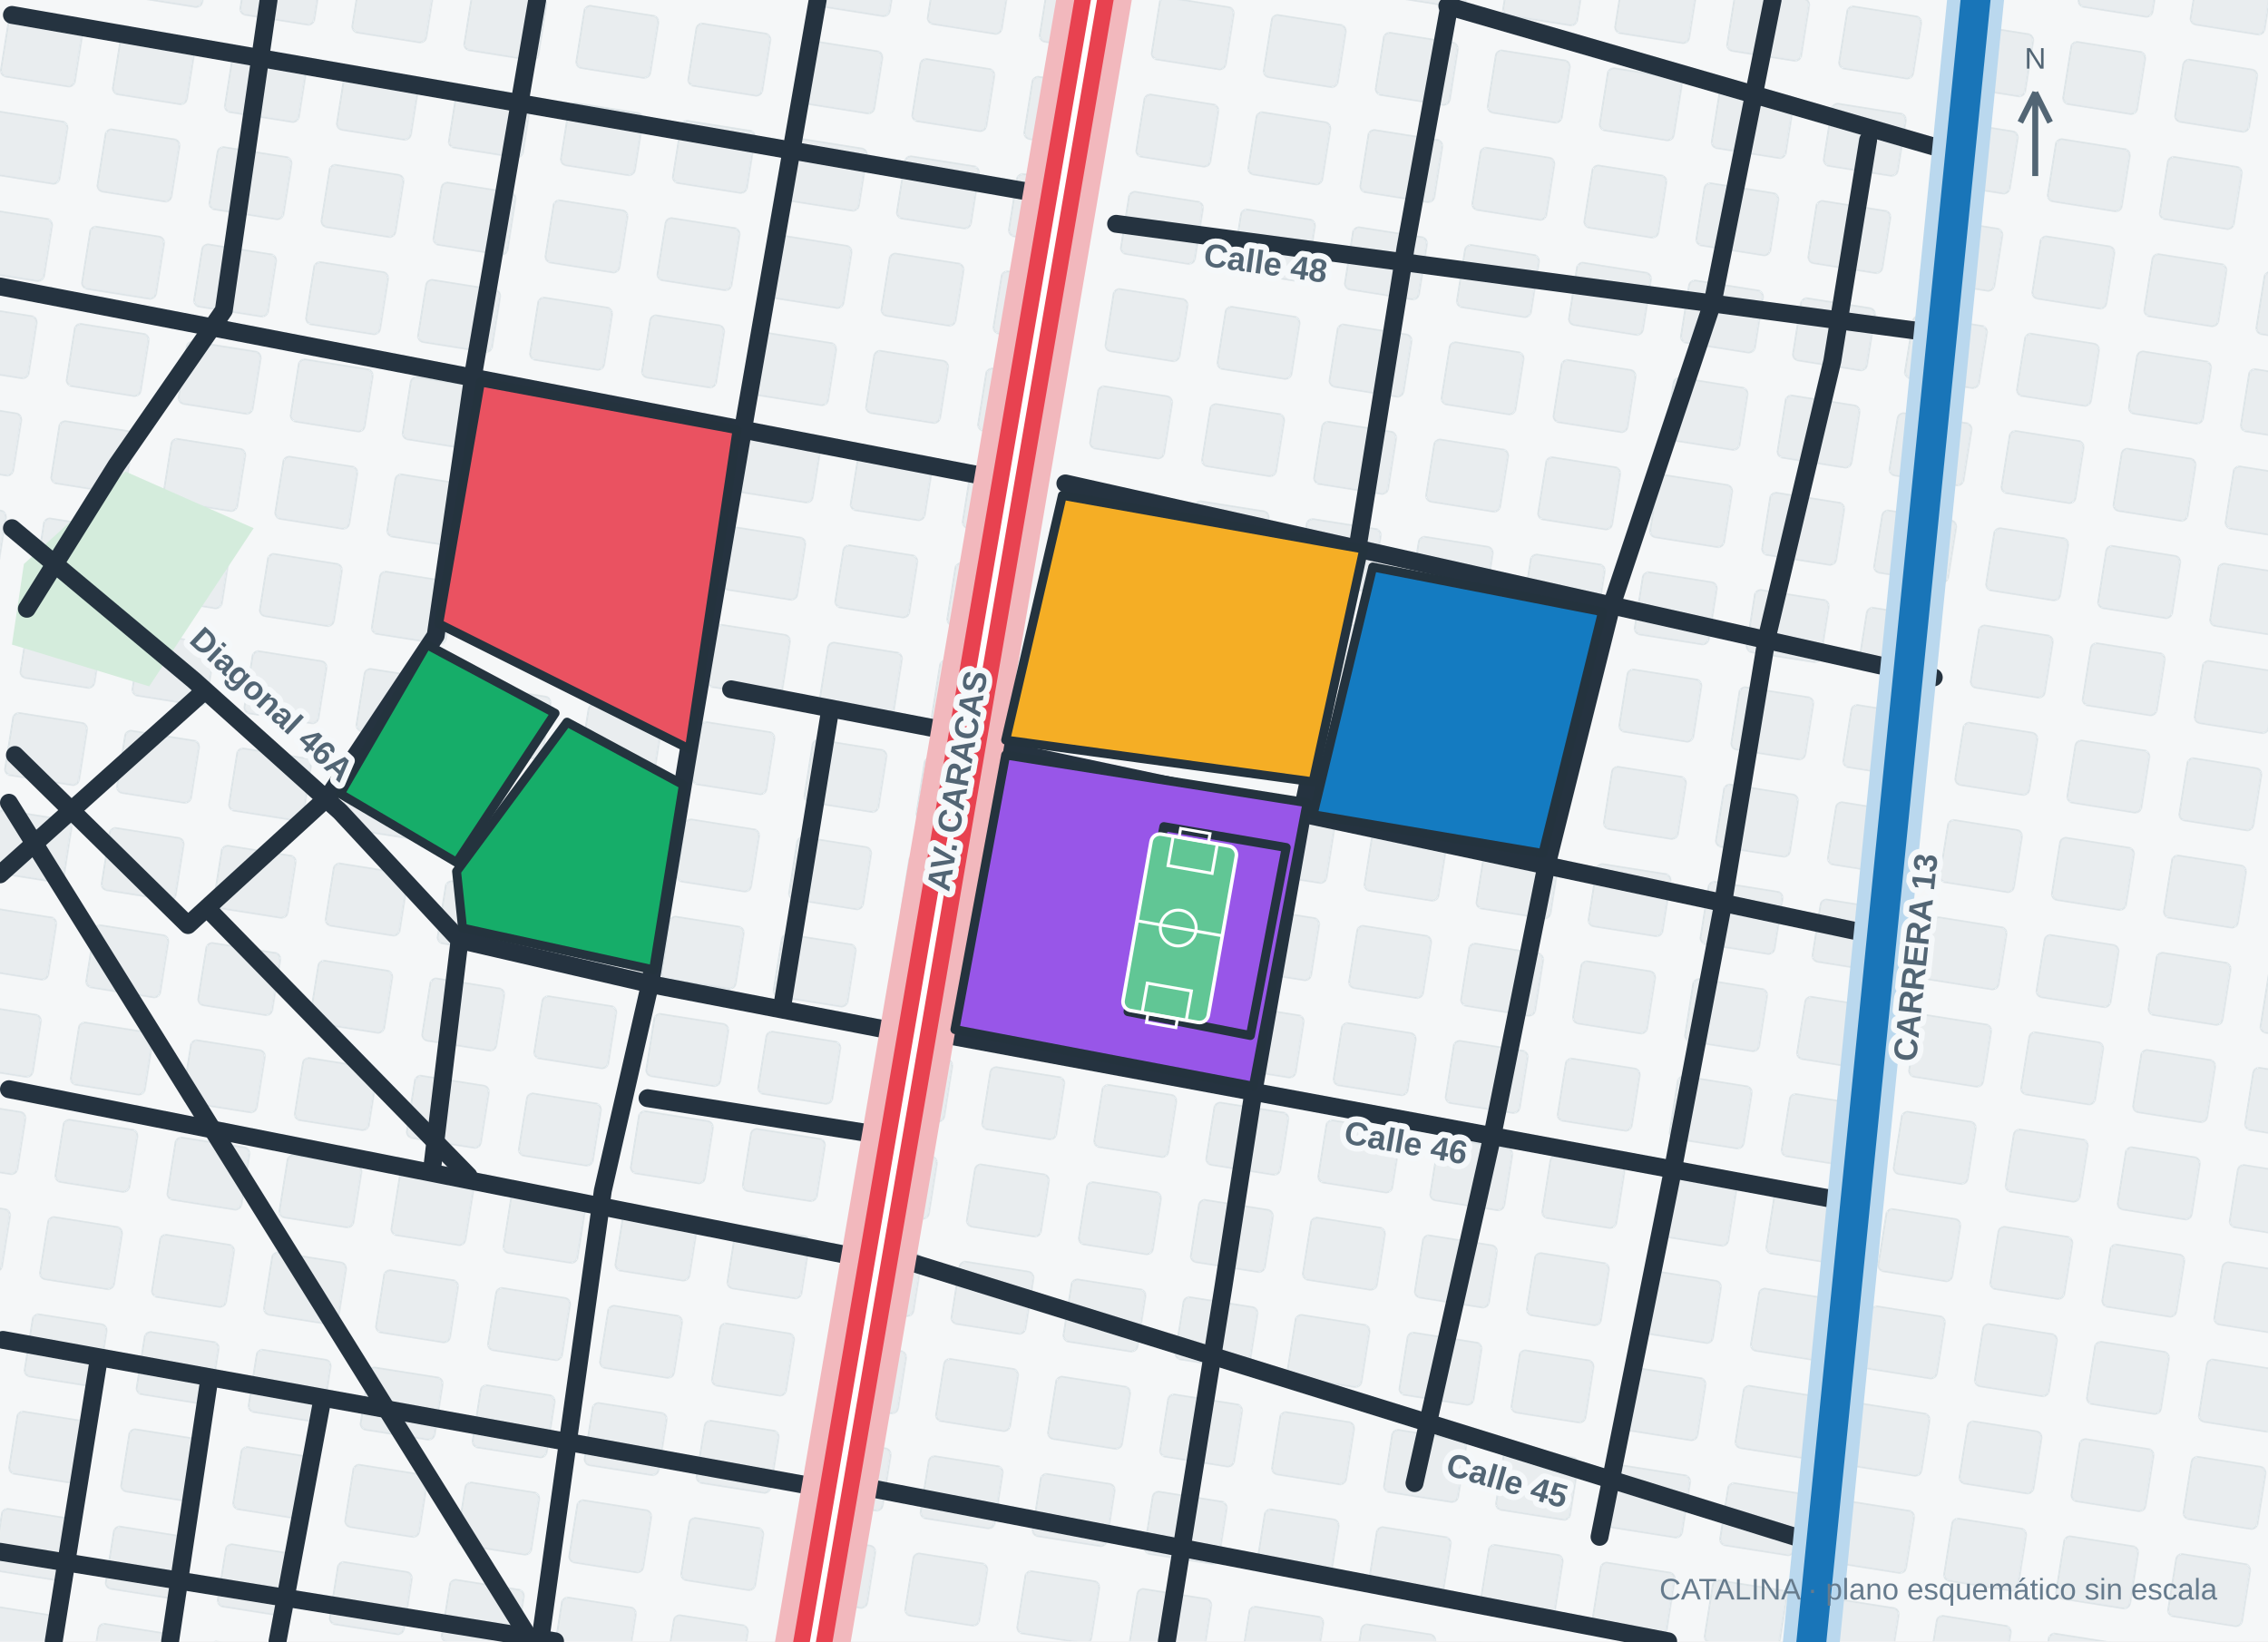
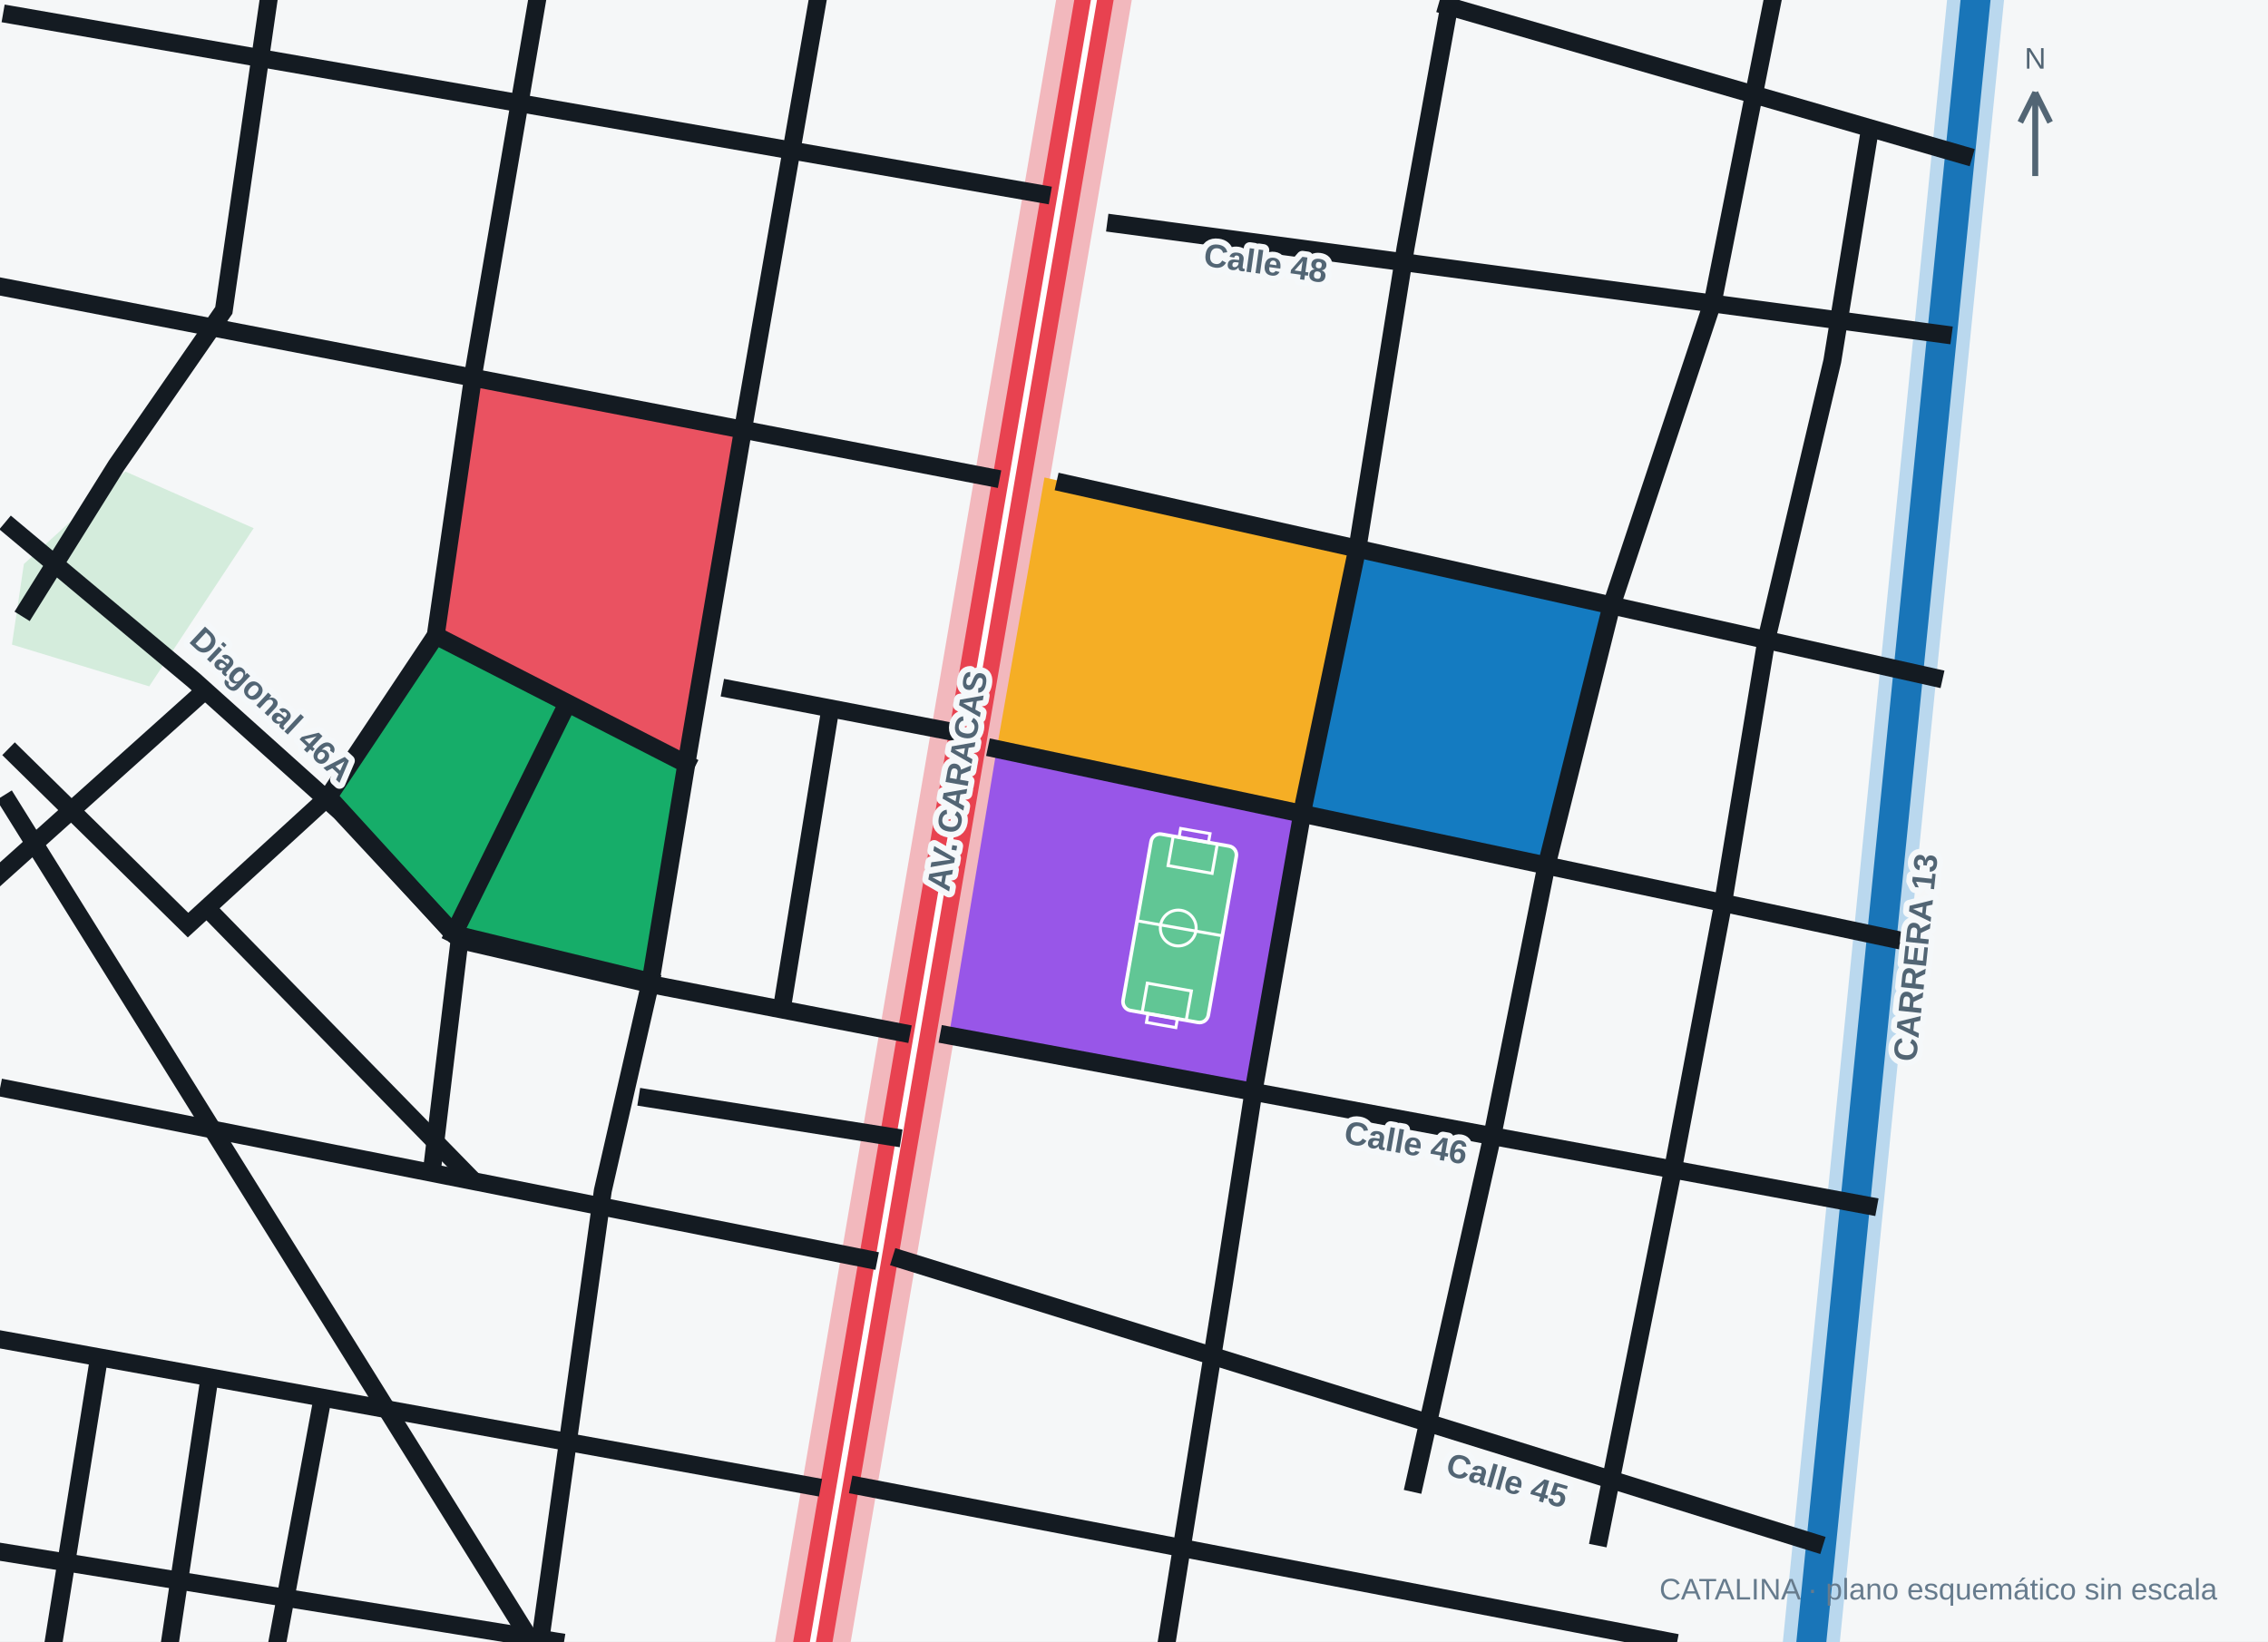
<svg xmlns="http://www.w3.org/2000/svg" width="760" height="550" viewBox="0 0 760 550">
  <defs>
    <pattern id="blocks" width="38" height="33" patternUnits="userSpaceOnUse" patternTransform="rotate(9)">
      <rect x="4" y="4" width="25" height="21" rx="2" fill="#e9edef" stroke="#dde4e7" stroke-width=".6" />
    </pattern>
-     <style>text{font-family:Arial,sans-serif}.road{fill:none;stroke:#253340;stroke-width:6;stroke-linejoin:round;stroke-linecap:round}.street{font-size:11px;fill:#526574;font-weight:600;paint-order:stroke;stroke:#f5f8fa;stroke-width:4;stroke-linejoin:round}</style>
+     <style>text{font-family:Arial,sans-serif}.road{fill:none;stroke:#141b22;stroke-width:6;stroke-linejoin:miter;stroke-linecap:square}.street{font-size:11px;fill:#526574;font-weight:600;paint-order:stroke;stroke:#f5f8fa;stroke-width:4;stroke-linejoin:round}</style>
  </defs>
  <rect width="760" height="550" fill="#f5f7f8" />
-   <rect width="760" height="550" fill="url(#blocks)" />
  <path d="M8 189L42 158 85 177 50 230 4 216Z" fill="#d4ecdc" />
+   <path d="M370 -20L269 570" stroke="#f2b8bd" stroke-width="25" fill="none" />
+   <path d="M370 -20L269 570" stroke="#e84250" stroke-width="13" fill="none" />
+   <path d="M370 -20L269 570" stroke="white" stroke-width="2" fill="none" />
+   <path d="M664 -20L605 570" stroke="#bad8ee" stroke-width="19" fill="none" />
+   <path d="M664 -20L605 570" stroke="#1975b8" stroke-width="10" fill="none" />
+   <polygon points="455,184 540,203 518,290 437,273" fill="#147bc1" />
+   <polygon points="350,160 455,184 437,273 334,251" fill="#f5ae25" />
+   <polygon points="334,251 437,273 420,366 318,347" fill="#9856e8" />
+   <polygon points="159,127 250,144 230,256 146,213" fill="#ea5261" />
+   <polygon points="146,213 190,236 152,313 110,267" fill="#16ad69" />
+   <polygon points="190,236 230,256 218,329 152,313" fill="#16ad69" />
  <path d="M4 5L349 65" class="road" />
  <path d="M90 0L75 104 39 156 9 204" class="road" />
  <path d="M180 0L159 123 146 213 110 267 63 310 5 253" class="road" />
  <path d="M274 0L250 138 230 256 218 329 202 399 181 550" class="road" />
  <path d="M0 96L332 160" class="road" />
  <path d="M4 177L65 228 114 272 154 315 219 330 302 346" class="road" />
  <path d="M0 293L68 232" class="road" />
  <path d="M3 365L291 422" class="road" />
  <path d="M1 449L272 498" class="road" />
  <path d="M18 550L33 456" class="road" />
  <path d="M57 550L70 463" class="road" />
  <path d="M93 550L108 469" class="road" />
  <path d="M0 520L186 550" class="road" />
  <path d="M3 269L178 550" class="road" />
  <path d="M71 306L157 394" class="road" />
  <path d="M154 315L145 390" class="road" />
  <path d="M217 368L299 381" class="road" />
  <path d="M245 231L318 245" class="road" />
  <path d="M278 239L262 338" class="road" />
  <path d="M486 0L471 83 455 183 437 269 420 366 410 431 391 550" class="road" />
  <path d="M594 0L574 101 540 203 518 291 500 381 474 497" class="road" />
  <path d="M626 47L614 121 592 214 577 305 560 395 536 515" class="road" />
  <path d="M485 2L658 52" class="road" />
  <path d="M374 75L651 112" class="road" />
  <path d="M357 162L648 227" class="road" />
  <path d="M334 251L636 315" class="road" />
  <path d="M318 347L626 404" class="road" />
  <path d="M302 422L608 517" class="road" />
  <path d="M288 498L559 550" class="road" />
-   <path d="M370 -20L269 570" stroke="#f2b8bd" stroke-width="25" fill="none" />
-   <path d="M370 -20L269 570" stroke="#e84250" stroke-width="13" fill="none" />
-   <path d="M370 -20L269 570" stroke="white" stroke-width="2" fill="none" />
-   <path d="M664 -20L605 570" stroke="#bad8ee" stroke-width="19" fill="none" />
-   <path d="M664 -20L605 570" stroke="#1975b8" stroke-width="10" fill="none" />
-   <polygon points="161,128 247,144 231,251 147,209" fill="#ea5261" stroke="#24333e" stroke-width="3" stroke-linejoin="round" />
-   <polygon points="356,166 457,184 440,262 337,248" fill="#f5ae25" stroke="#24333e" stroke-width="3" stroke-linejoin="round" />
-   <polygon points="460,190 537,205 517,286 440,273" fill="#147bc1" stroke="#24333e" stroke-width="3" stroke-linejoin="round" />
-   <polygon points="337,253 438,269 420,364 320,345" fill="#9856e8" stroke="#24333e" stroke-width="3" stroke-linejoin="round" />
-   <polygon points="143,216 186,239 153,289 114,266" fill="#16ad69" stroke="#24333e" stroke-width="3" stroke-linejoin="round" />
-   <polygon points="190,242 229,263 219,325 155,311 153,292" fill="#16ad69" stroke="#24333e" stroke-width="3" stroke-linejoin="round" />
-   <polygon points="390,277 431,284 419,347 378,339" fill="#9856e8" stroke="#24333e" stroke-width="3" stroke-linejoin="round" />
+   <path d="M146 213L230 256M190 236L152 313M110 267L152 313L218 329" class="road" />
  <g transform="translate(395 310) rotate(10)">
    <rect x="-14" y="-29" width="29" height="60" rx="3" fill="#61c695" stroke="white" stroke-width="1.2" />
    <path d="M-14 1H15M-7 -29V-19H8V-29M-7 31V21H8V31" fill="none" stroke="white" stroke-width="1" />
    <circle cy="1" r="6" fill="none" stroke="white" stroke-width="1" />
    <rect x="-5" y="-32" width="10" height="3" fill="none" stroke="white" />
    <rect x="-5" y="31" width="10" height="3" fill="none" stroke="white" />
  </g>
  <text class="street" x="318" y="299" transform="rotate(-80 318 299)">AV. CARACAS</text>
  <text class="street" x="642" y="356" transform="rotate(-84 642 356)">CARRERA 13</text>
  <text class="street" x="403" y="89" transform="rotate(8 403 89)">Calle 48</text>
  <text class="street" x="450" y="383" transform="rotate(10 450 383)">Calle 46</text>
  <text class="street" x="484" y="494" transform="rotate(16 484 494)">Calle 45</text>
  <text class="street" x="63" y="215" transform="rotate(43 63 215)">Diagonal 46A</text>
  <g transform="translate(682 31)">
    <path d="M0 28V0L-5 10M0 0L5 10" fill="none" stroke="#526574" stroke-width="2" />
    <text x="0" y="-8" text-anchor="middle" fill="#526574" font-size="10">N</text>
  </g>
  <text x="743" y="536" text-anchor="end" fill="#667b8d" font-size="10">CATALINA · plano esquemático sin escala</text>
</svg>
